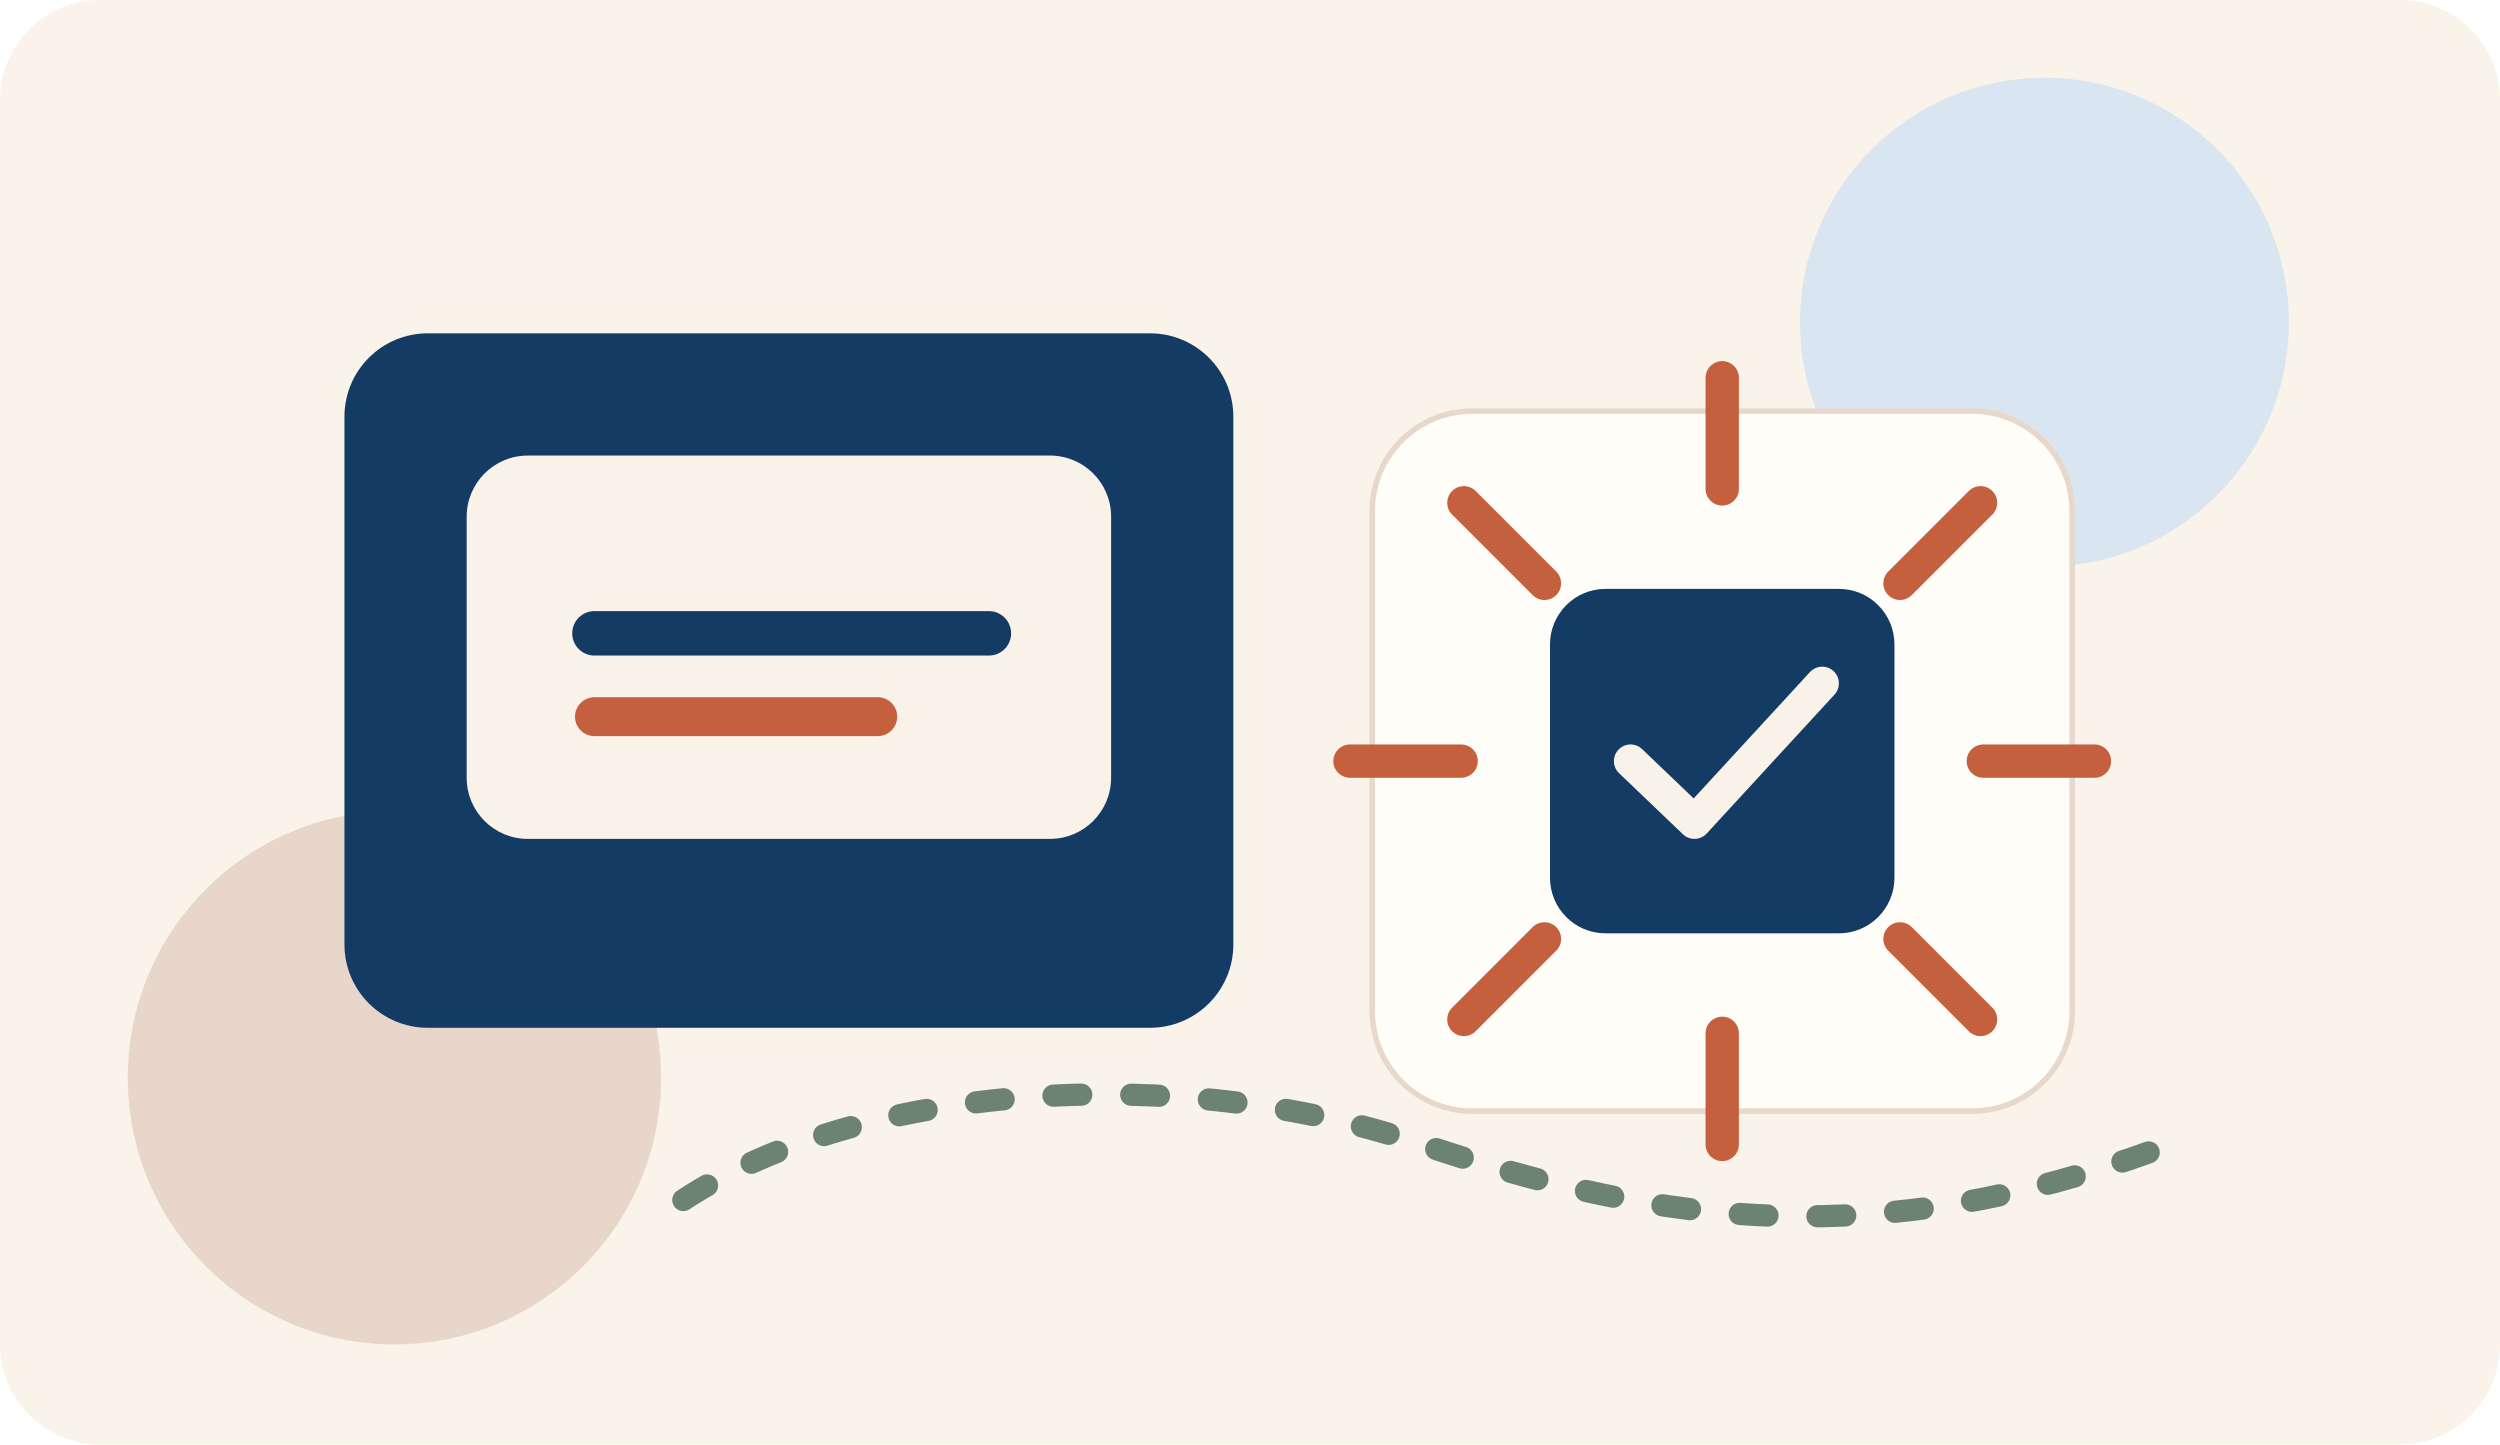
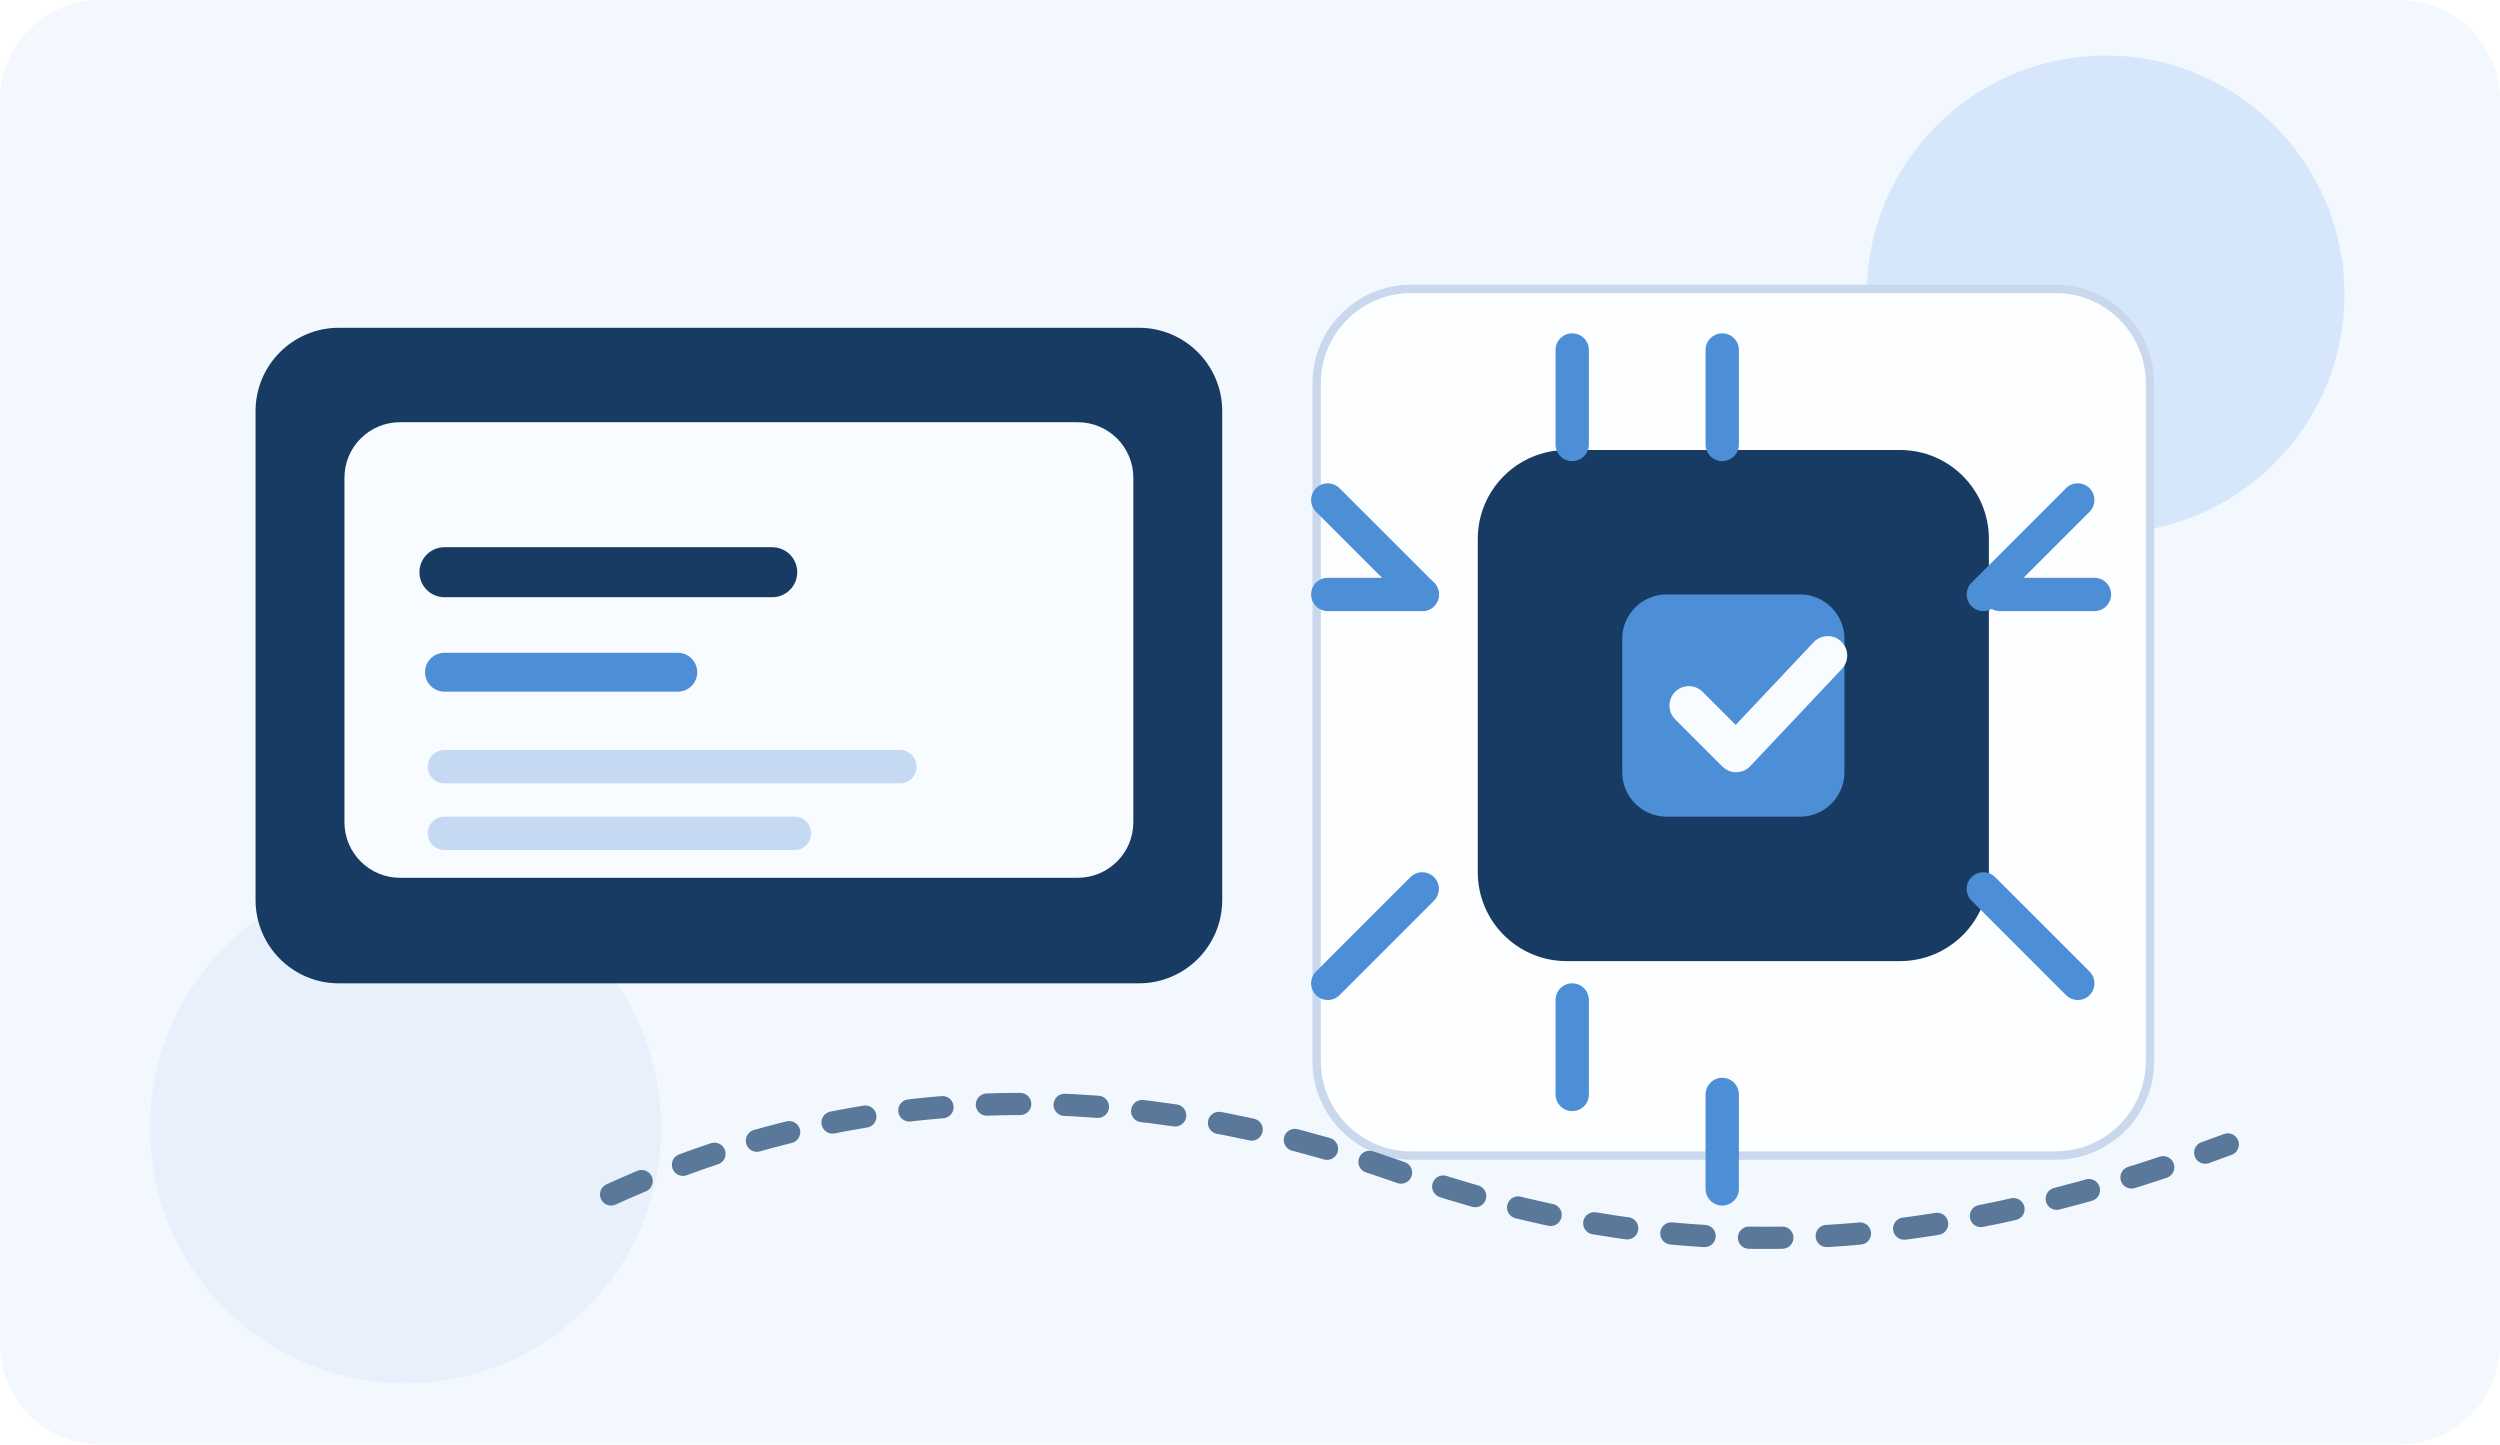
<svg xmlns="http://www.w3.org/2000/svg" width="900" height="520" viewBox="0 0 900 520" fill="none">
-   <rect width="900" height="520" rx="36" fill="#F9F3E9" />
-   <circle cx="142" cy="388" r="96" fill="#E9D6CB" />
-   <circle cx="736" cy="116" r="88" fill="#D9E6F2" />
-   <rect x="124" y="120" width="320" height="250" rx="30" fill="#143B63" />
-   <rect x="168" y="164" width="232" height="138" rx="22" fill="#F8F2E8" />
-   <path d="M214 228H356" stroke="#143B63" stroke-width="16" stroke-linecap="round" />
-   <path d="M214 258H316" stroke="#C5603F" stroke-width="14" stroke-linecap="round" />
-   <rect x="494" y="148" width="252" height="252" rx="36" fill="#FFFDF8" stroke="#E8D8CB" stroke-width="2" />
-   <rect x="558" y="212" width="124" height="124" rx="20" fill="#143B63" />
-   <path d="M620 176V136" stroke="#C5603F" stroke-width="12" stroke-linecap="round" />
-   <path d="M620 412V372" stroke="#C5603F" stroke-width="12" stroke-linecap="round" />
-   <path d="M526 274H486" stroke="#C5603F" stroke-width="12" stroke-linecap="round" />
-   <path d="M754 274H714" stroke="#C5603F" stroke-width="12" stroke-linecap="round" />
-   <path d="M684 210L713 181" stroke="#C5603F" stroke-width="12" stroke-linecap="round" />
-   <path d="M684 338L713 367" stroke="#C5603F" stroke-width="12" stroke-linecap="round" />
-   <path d="M556 338L527 367" stroke="#C5603F" stroke-width="12" stroke-linecap="round" />
-   <path d="M556 210L527 181" stroke="#C5603F" stroke-width="12" stroke-linecap="round" />
-   <path d="M587 274L610 296L656 246" stroke="#F8F2E8" stroke-width="12" stroke-linecap="round" stroke-linejoin="round" />
-   <path d="M246 432C310 390 424 382 512 412C601 442 677 450 776 414" stroke="#6B8370" stroke-width="8" stroke-linecap="round" stroke-dasharray="10 18" />
+   <rect width="900" height="520" rx="36" fill="#F3F8FE" />
+   <circle cx="758" cy="106" r="86" fill="#D6E7FB" />
+   <circle cx="146" cy="406" r="92" fill="#E7F0FB" />
+   <rect x="92" y="118" width="348" height="236" rx="30" fill="#173B63" />
+   <rect x="124" y="152" width="284" height="164" rx="20" fill="#F8FBFF" />
+   <path d="M160 206H278" stroke="#173B63" stroke-width="18" stroke-linecap="round" />
+   <path d="M160 242H244" stroke="#4D8FD6" stroke-width="14" stroke-linecap="round" />
+   <path d="M160 276H324" stroke="#C5D9F2" stroke-width="12" stroke-linecap="round" />
+   <path d="M160 300H286" stroke="#C5D9F2" stroke-width="12" stroke-linecap="round" />
+   <rect x="474" y="104" width="300" height="312" rx="34" fill="#FCFEFF" stroke="#C9D8EC" stroke-width="3" />
+   <rect x="532" y="162" width="184" height="184" rx="32" fill="#173B63" />
+   <rect x="584" y="214" width="80" height="80" rx="16" fill="#4D8FD6" />
+   <path d="M566 160L566 126" stroke="#4D8FD6" stroke-width="12" stroke-linecap="round" />
+   <path d="M566 394L566 360" stroke="#4D8FD6" stroke-width="12" stroke-linecap="round" />
+   <path d="M512 214L478 214" stroke="#4D8FD6" stroke-width="12" stroke-linecap="round" />
+   <path d="M754 214L720 214" stroke="#4D8FD6" stroke-width="12" stroke-linecap="round" />
+   <path d="M512 320L478 354" stroke="#4D8FD6" stroke-width="12" stroke-linecap="round" />
+   <path d="M620 394L620 428" stroke="#4D8FD6" stroke-width="12" stroke-linecap="round" />
+   <path d="M714 320L748 354" stroke="#4D8FD6" stroke-width="12" stroke-linecap="round" />
+   <path d="M714 214L748 180" stroke="#4D8FD6" stroke-width="12" stroke-linecap="round" />
+   <path d="M620 126L620 160" stroke="#4D8FD6" stroke-width="12" stroke-linecap="round" />
+   <path d="M512 214L478 180" stroke="#4D8FD6" stroke-width="12" stroke-linecap="round" />
+   <path d="M608 254L625 271L658 236" stroke="#F8FBFF" stroke-width="14" stroke-linecap="round" stroke-linejoin="round" />
+   <path d="M220 430C312 388 408 388 504 422C598 455 687 455 802 412" stroke="#5A789A" stroke-width="8" stroke-linecap="round" stroke-dasharray="12 16" />
</svg>
